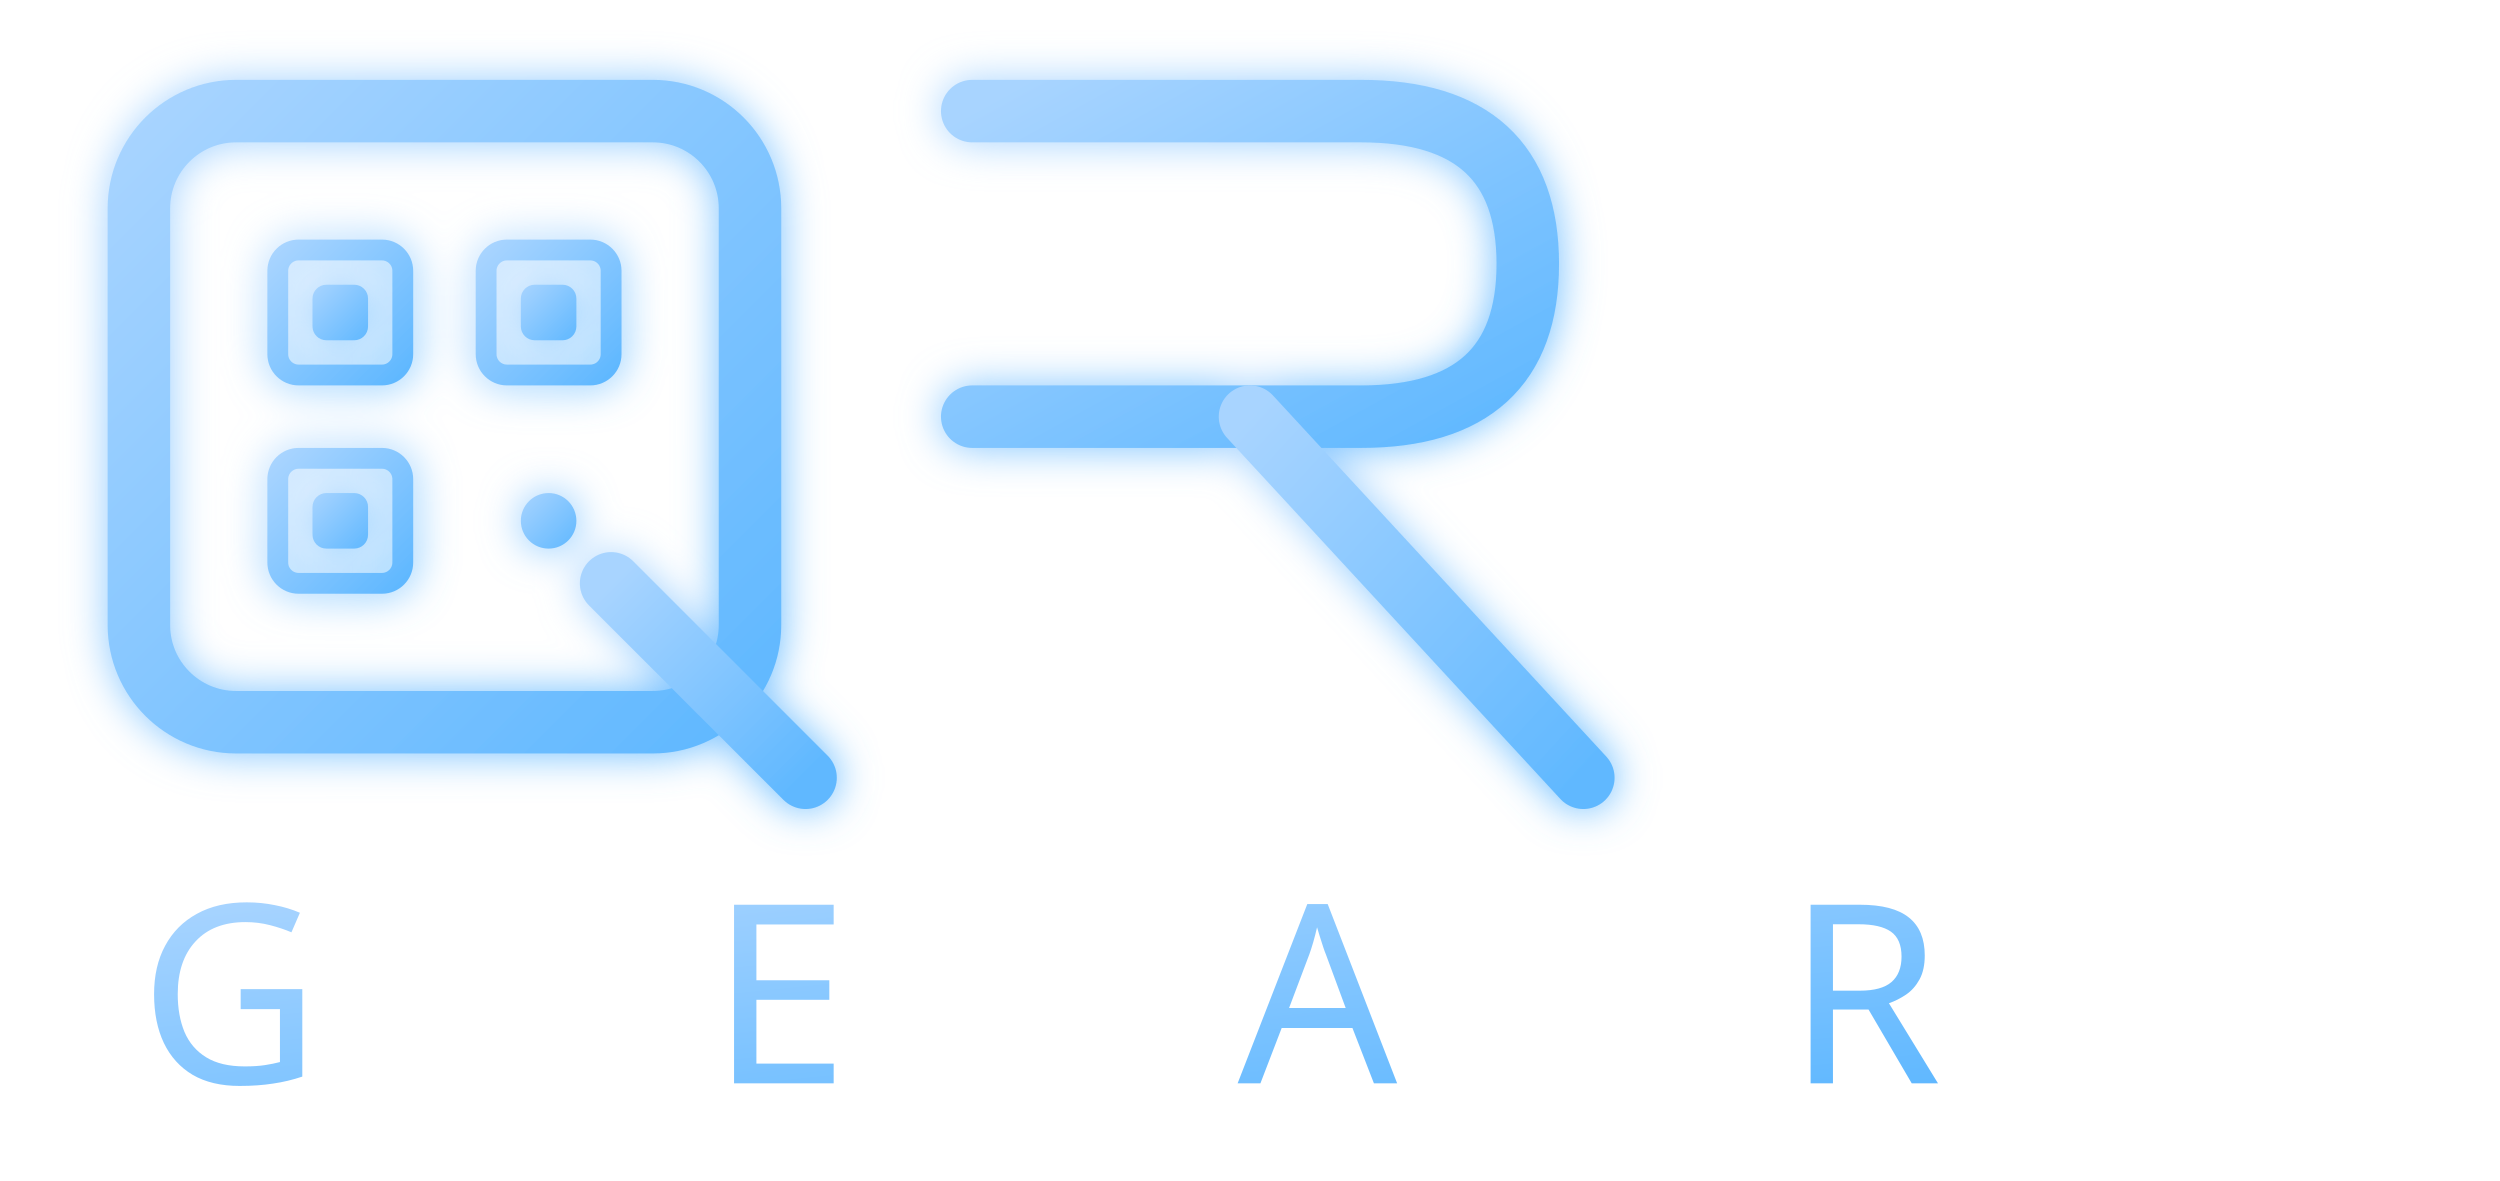
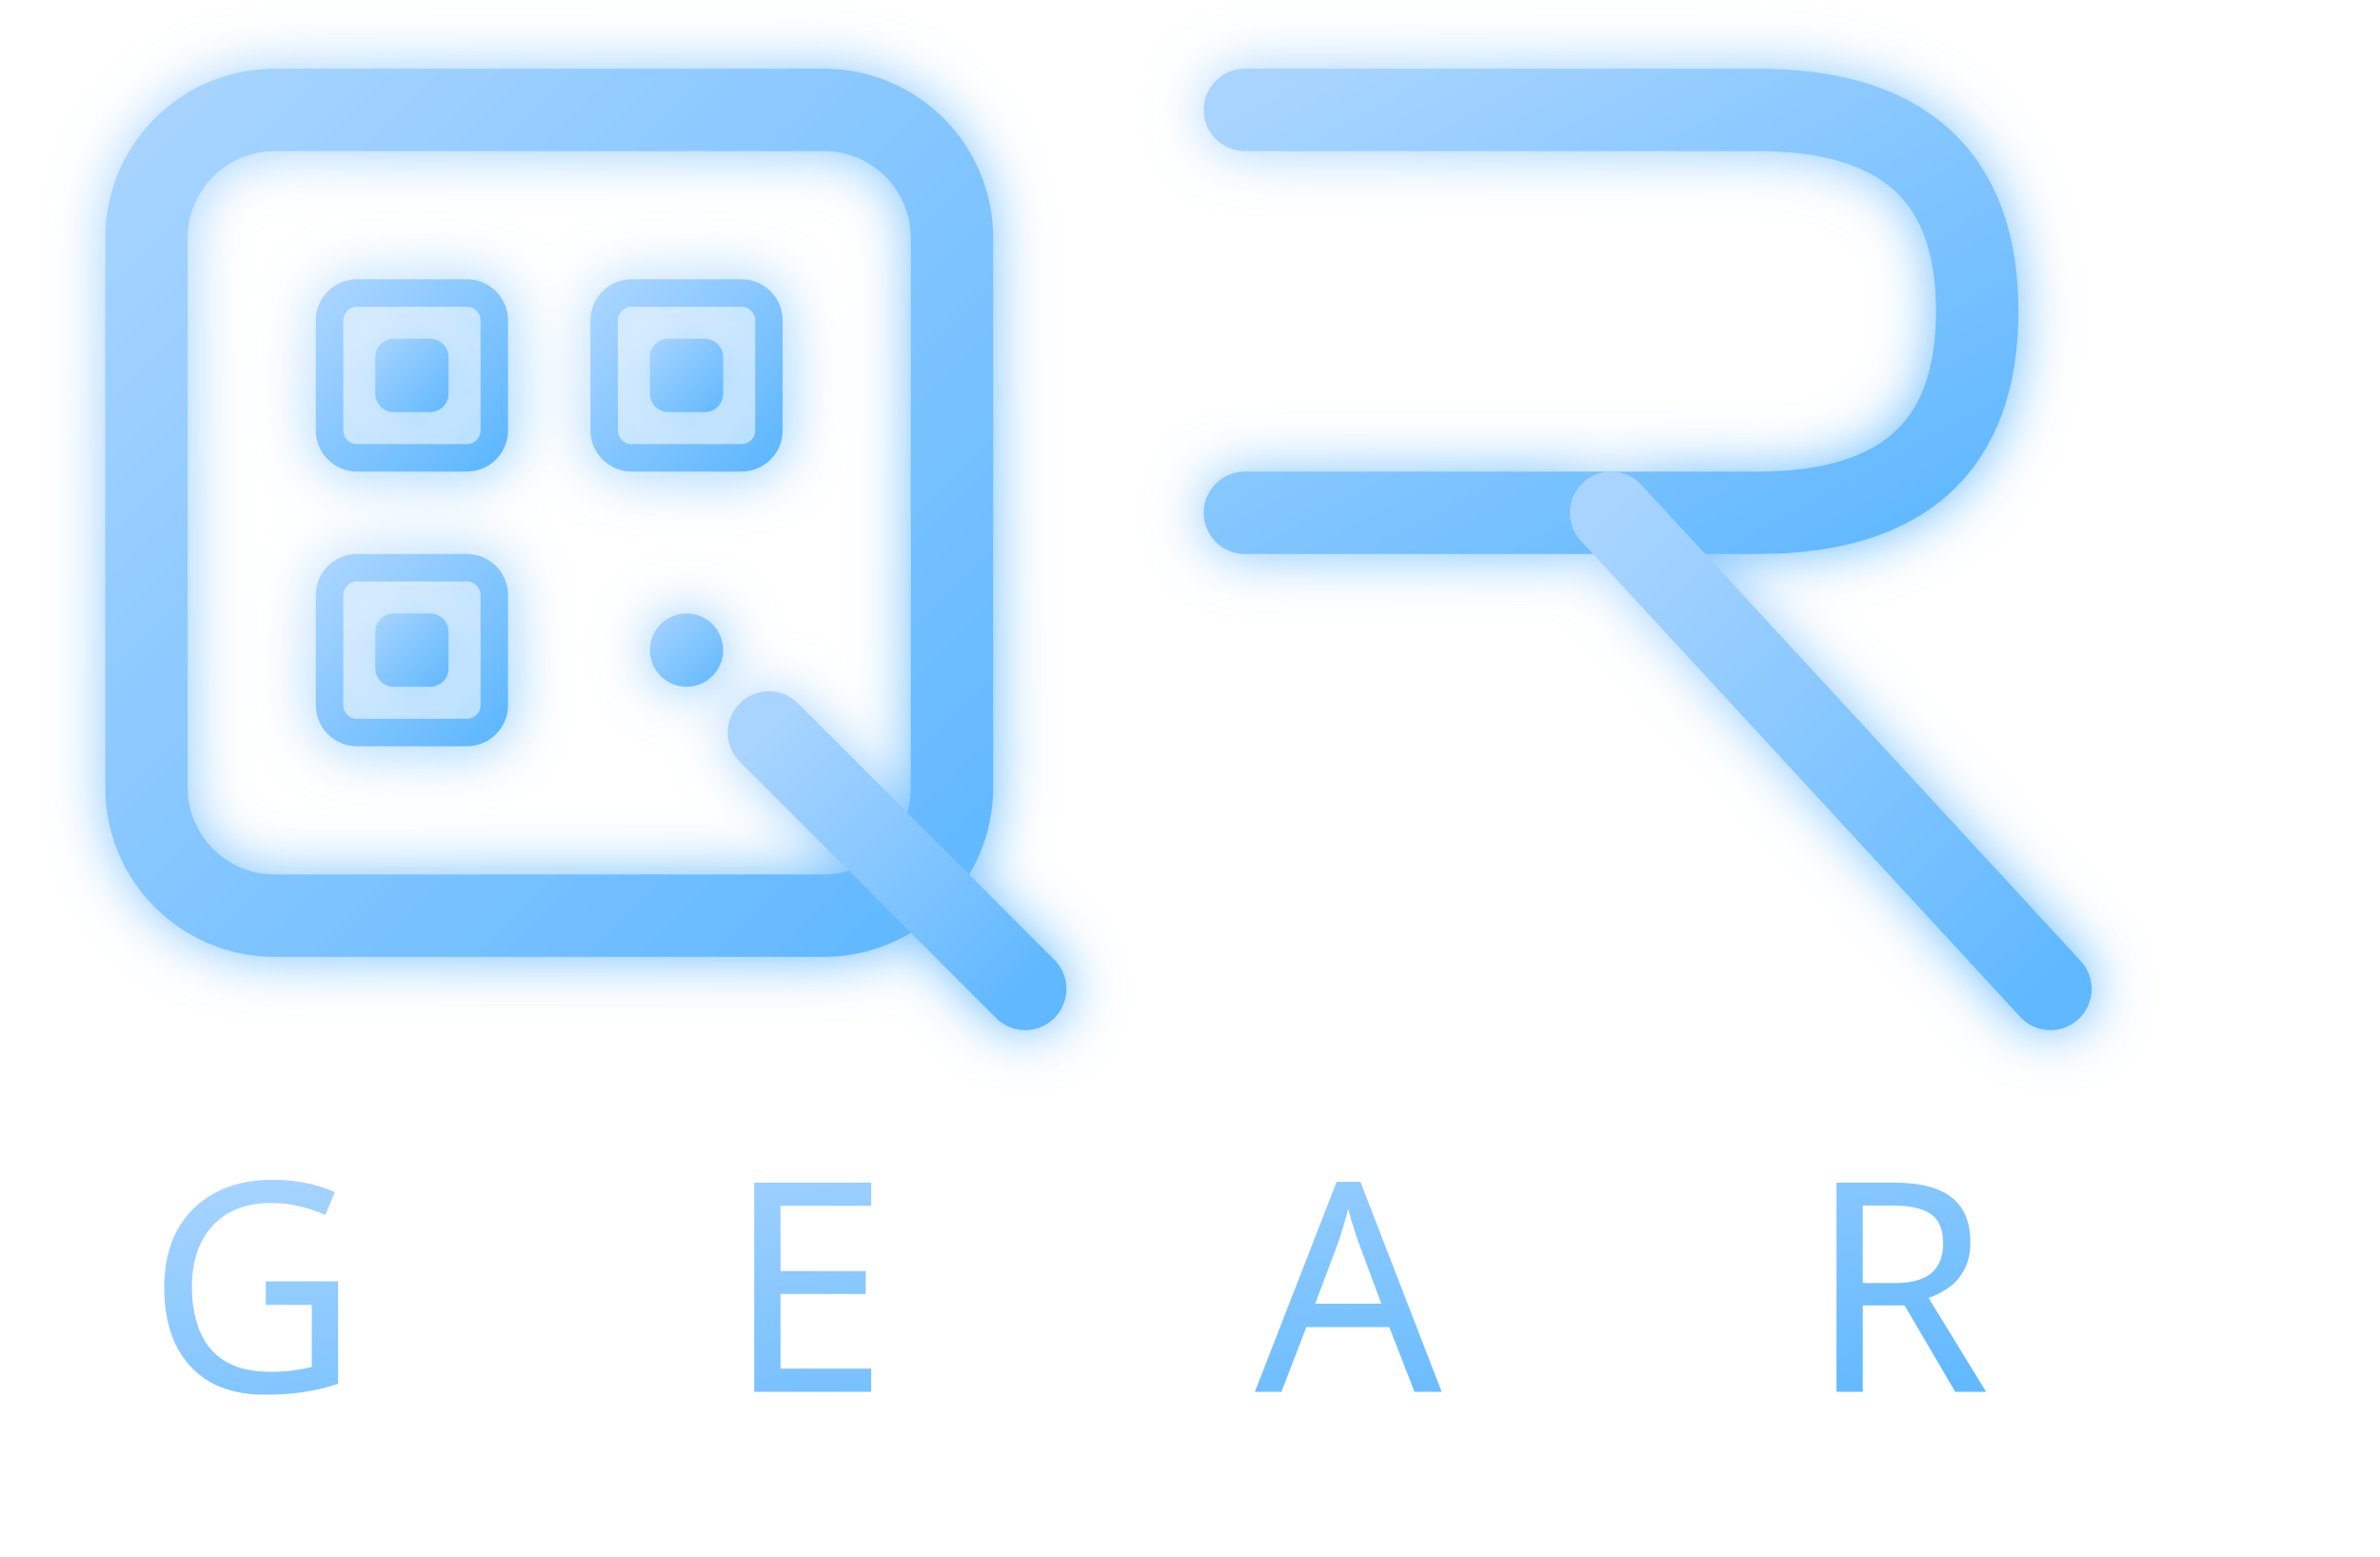
- <svg xmlns="http://www.w3.org/2000/svg" viewBox="0 0 180 85">
+ <svg xmlns="http://www.w3.org/2000/svg" viewBox="0 0 130 85">
  <defs>
    <linearGradient id="steel" x1="0" y1="0" x2="1" y2="1">
      <stop offset="0" stop-color="#a8d4ff" />
      <stop offset="1" stop-color="#60b8ff" />
    </linearGradient>
    <filter id="glow" x="-20%" y="-20%" width="140%" height="140%">
      <feGaussianBlur stdDeviation="1.5" result="blur" />
      <feMerge>
        <feMergeNode in="blur" />
        <feMergeNode in="SourceGraphic" />
      </feMerge>
    </filter>
  </defs>
-   <g transform="translate(10, 8)" filter="url(#glow)">
+   <g transform="translate(8, 6)" filter="url(#glow)">
    <rect x="0" y="0" width="44" height="44" rx="7" fill="none" stroke="url(#steel)" stroke-width="4.5" />
    <path d="M34 34 L48 48" fill="none" stroke="url(#steel)" stroke-width="4.5" stroke-linecap="round" />
    <rect x="10" y="10" width="9" height="9" rx="1.5" fill="none" stroke="url(#steel)" stroke-width="1.5" />
    <rect x="25" y="10" width="9" height="9" rx="1.5" fill="none" stroke="url(#steel)" stroke-width="1.5" />
    <rect x="10" y="25" width="9" height="9" rx="1.5" fill="none" stroke="url(#steel)" stroke-width="1.5" />
    <rect x="12.5" y="12.5" width="4" height="4" rx="1" fill="url(#steel)" />
    <rect x="27.5" y="12.5" width="4" height="4" rx="1" fill="url(#steel)" />
    <rect x="12.5" y="27.5" width="4" height="4" rx="1" fill="url(#steel)" />
    <circle cx="29.5" cy="29.5" r="2" fill="url(#steel)" />
  </g>
-   <g transform="translate(70, 8)" fill="none" stroke="url(#steel)" stroke-linecap="round" stroke-linejoin="round" filter="url(#glow)">
+   <g transform="translate(68, 6)" fill="none" stroke="url(#steel)" stroke-linecap="round" stroke-linejoin="round" filter="url(#glow)">
    <path d="M0 0 L0 44" stroke-width="4.5" />
    <path d="M0 0 L28 0 Q40 0 40 11 Q40 22 28 22 L0 22" stroke-width="4.5" />
    <path d="M20 22 L44 48" stroke-width="4.5" />
  </g>
-   <line x1="10" y1="60" x2="160" y2="60" stroke="url(#steel)" stroke-width="0.8" opacity="0.5" />
-   <text x="10" y="78" font-size="18" font-weight="300" letter-spacing="28" fill="url(#steel)" font-family="'Orbitron', 'Eurostile', 'Bank Gothic', system-ui, sans-serif">GEAR</text>
+   <line x1="8" y1="58" x2="112" y2="58" stroke="url(#steel)" stroke-width="0.8" opacity="0.5" />
+   <text x="8" y="76" font-size="16" font-weight="300" letter-spacing="20" fill="url(#steel)" font-family="'Orbitron', 'Eurostile', 'Bank Gothic', system-ui, sans-serif">GEAR</text>
</svg>
